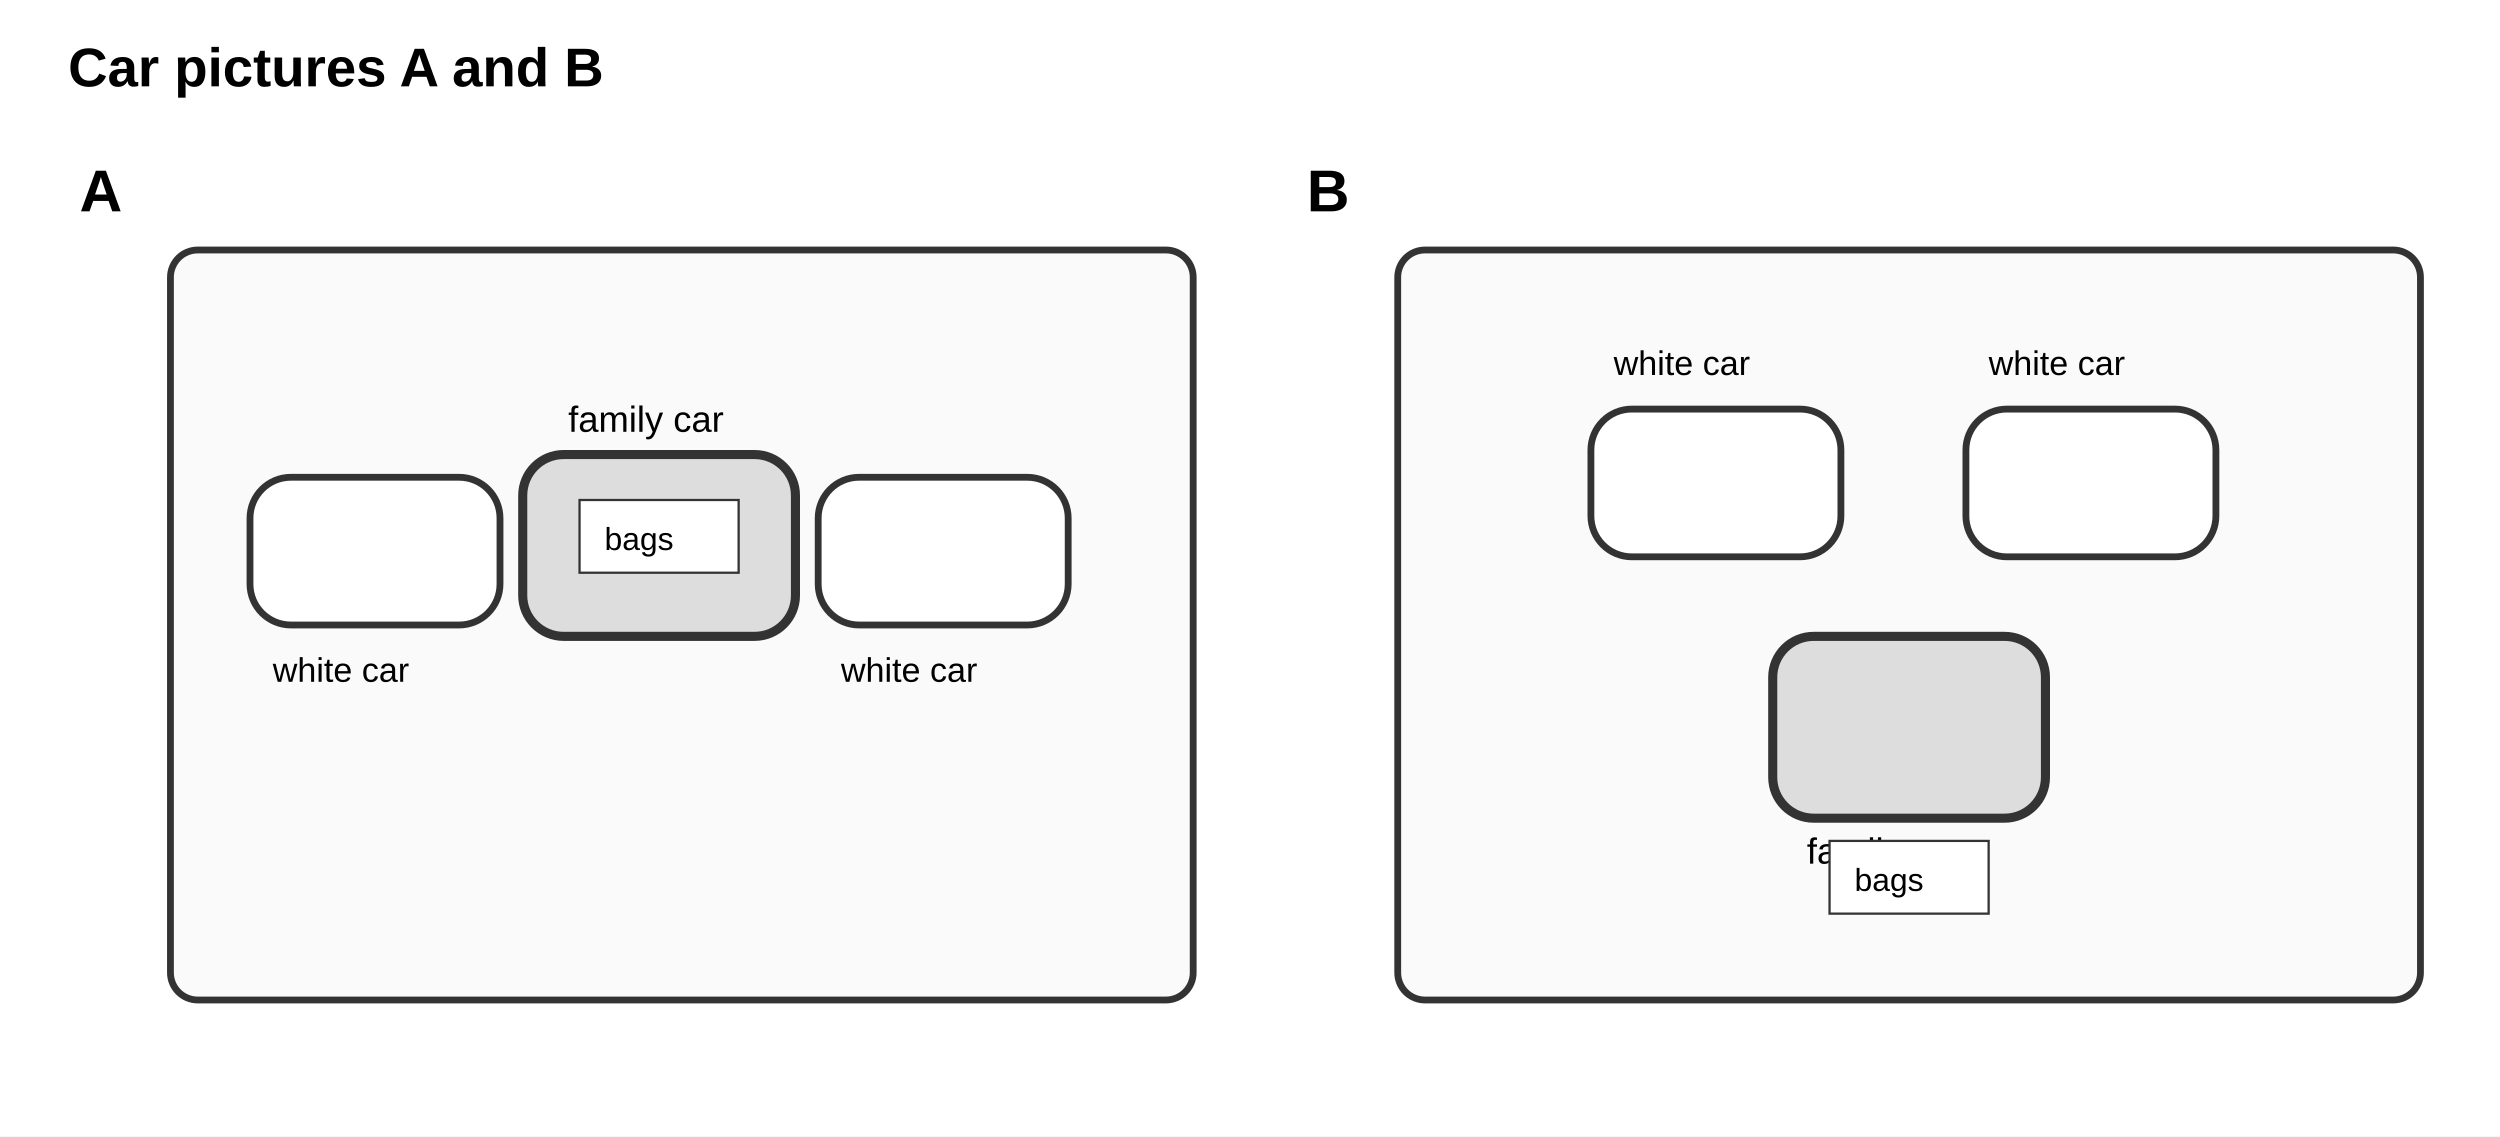
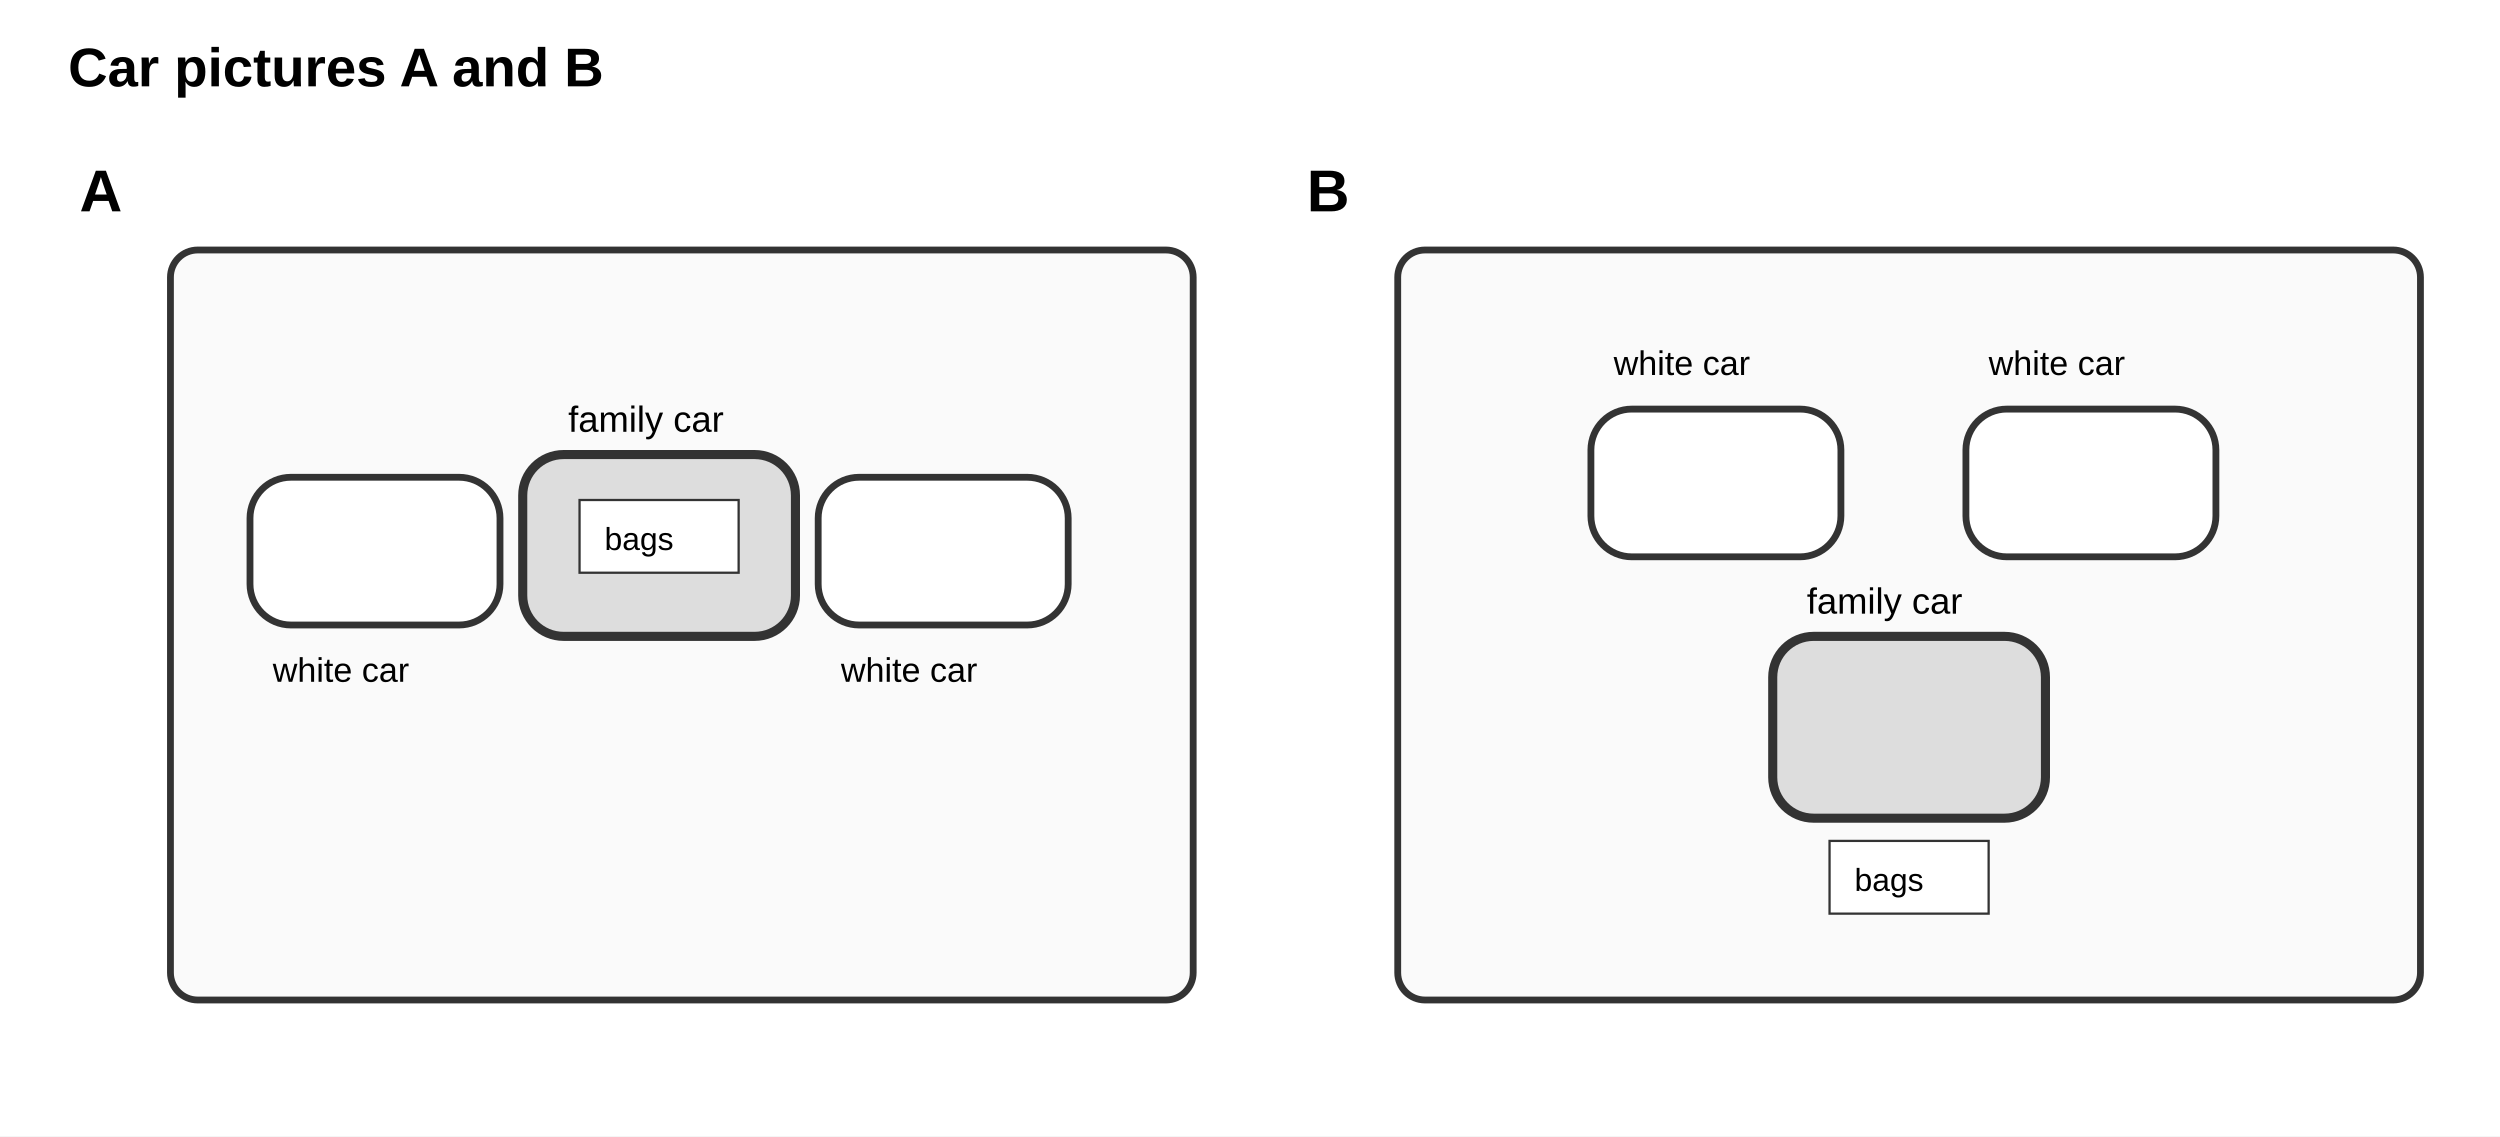
<svg xmlns="http://www.w3.org/2000/svg" width="1100" height="500" viewBox="0 0 1100 500">
  <rect width="1100" height="500" fill="white" />
  <text x="30" y="38" font-family="Arial" font-size="24" font-weight="700">Car pictures A and B</text>
  <g transform="translate(35,65)">
    <text x="0" y="28" font-family="Arial" font-size="26" font-weight="700">A</text>
    <rect x="40" y="45" width="450" height="330" rx="12" fill="#fafafa" stroke="#333" stroke-width="3" />
    <rect x="75" y="145" width="110" height="65" rx="18" fill="white" stroke="#333" stroke-width="3" />
    <rect x="325" y="145" width="110" height="65" rx="18" fill="white" stroke="#333" stroke-width="3" />
    <rect x="195" y="135" width="120" height="80" rx="18" fill="#ddd" stroke="#333" stroke-width="4" />
    <text x="215" y="125" font-family="Arial" font-size="16">family car</text>
    <rect x="220" y="155" width="70" height="32" fill="white" stroke="#333" />
    <text x="231" y="177" font-family="Arial" font-size="14">bags</text>
    <text x="85" y="235" font-family="Arial" font-size="15">white car</text>
    <text x="335" y="235" font-family="Arial" font-size="15">white car</text>
  </g>
  <g transform="translate(575,65)">
    <text x="0" y="28" font-family="Arial" font-size="26" font-weight="700">B</text>
    <rect x="40" y="45" width="450" height="330" rx="12" fill="#fafafa" stroke="#333" stroke-width="3" />
    <rect x="125" y="115" width="110" height="65" rx="18" fill="white" stroke="#333" stroke-width="3" />
    <rect x="290" y="115" width="110" height="65" rx="18" fill="white" stroke="#333" stroke-width="3" />
+     <text x="220" y="205" font-family="Arial" font-size="16">family car</text>
    <rect x="205" y="215" width="120" height="80" rx="18" fill="#ddd" stroke="#333" stroke-width="4" />
-     <text x="220" y="315" font-family="Arial" font-size="16">family car</text>
    <rect x="230" y="305" width="70" height="32" fill="white" stroke="#333" />
    <text x="241" y="327" font-family="Arial" font-size="14">bags</text>
    <text x="135" y="100" font-family="Arial" font-size="15">white car</text>
    <text x="300" y="100" font-family="Arial" font-size="15">white car</text>
  </g>
</svg>
